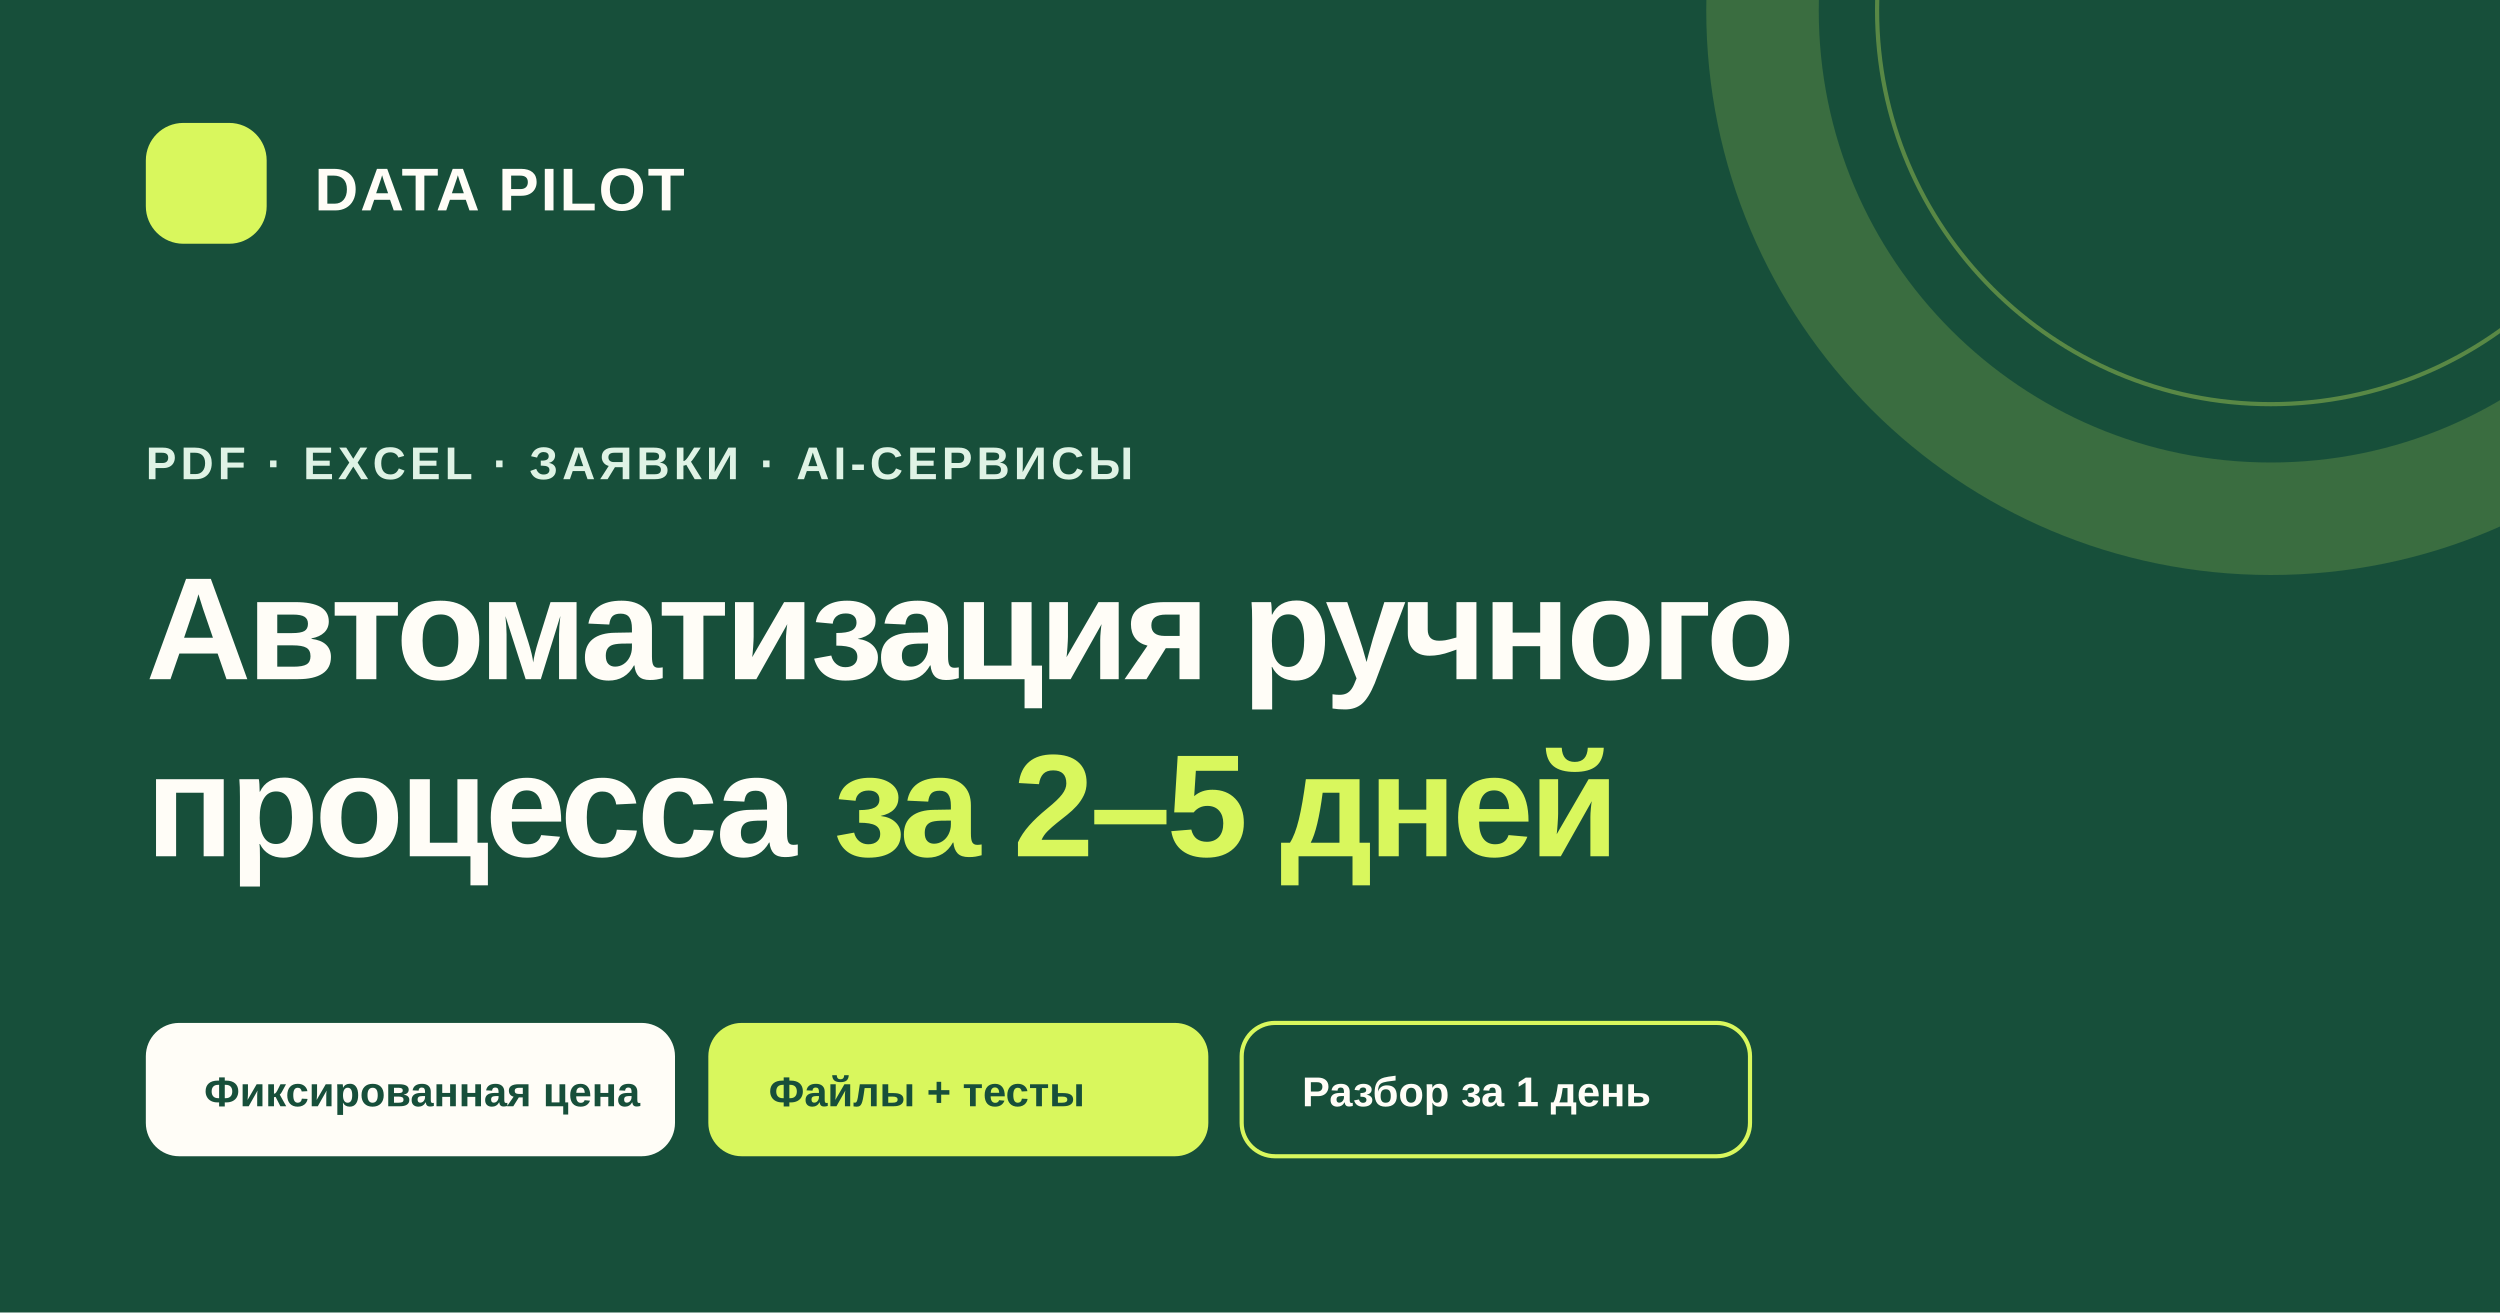
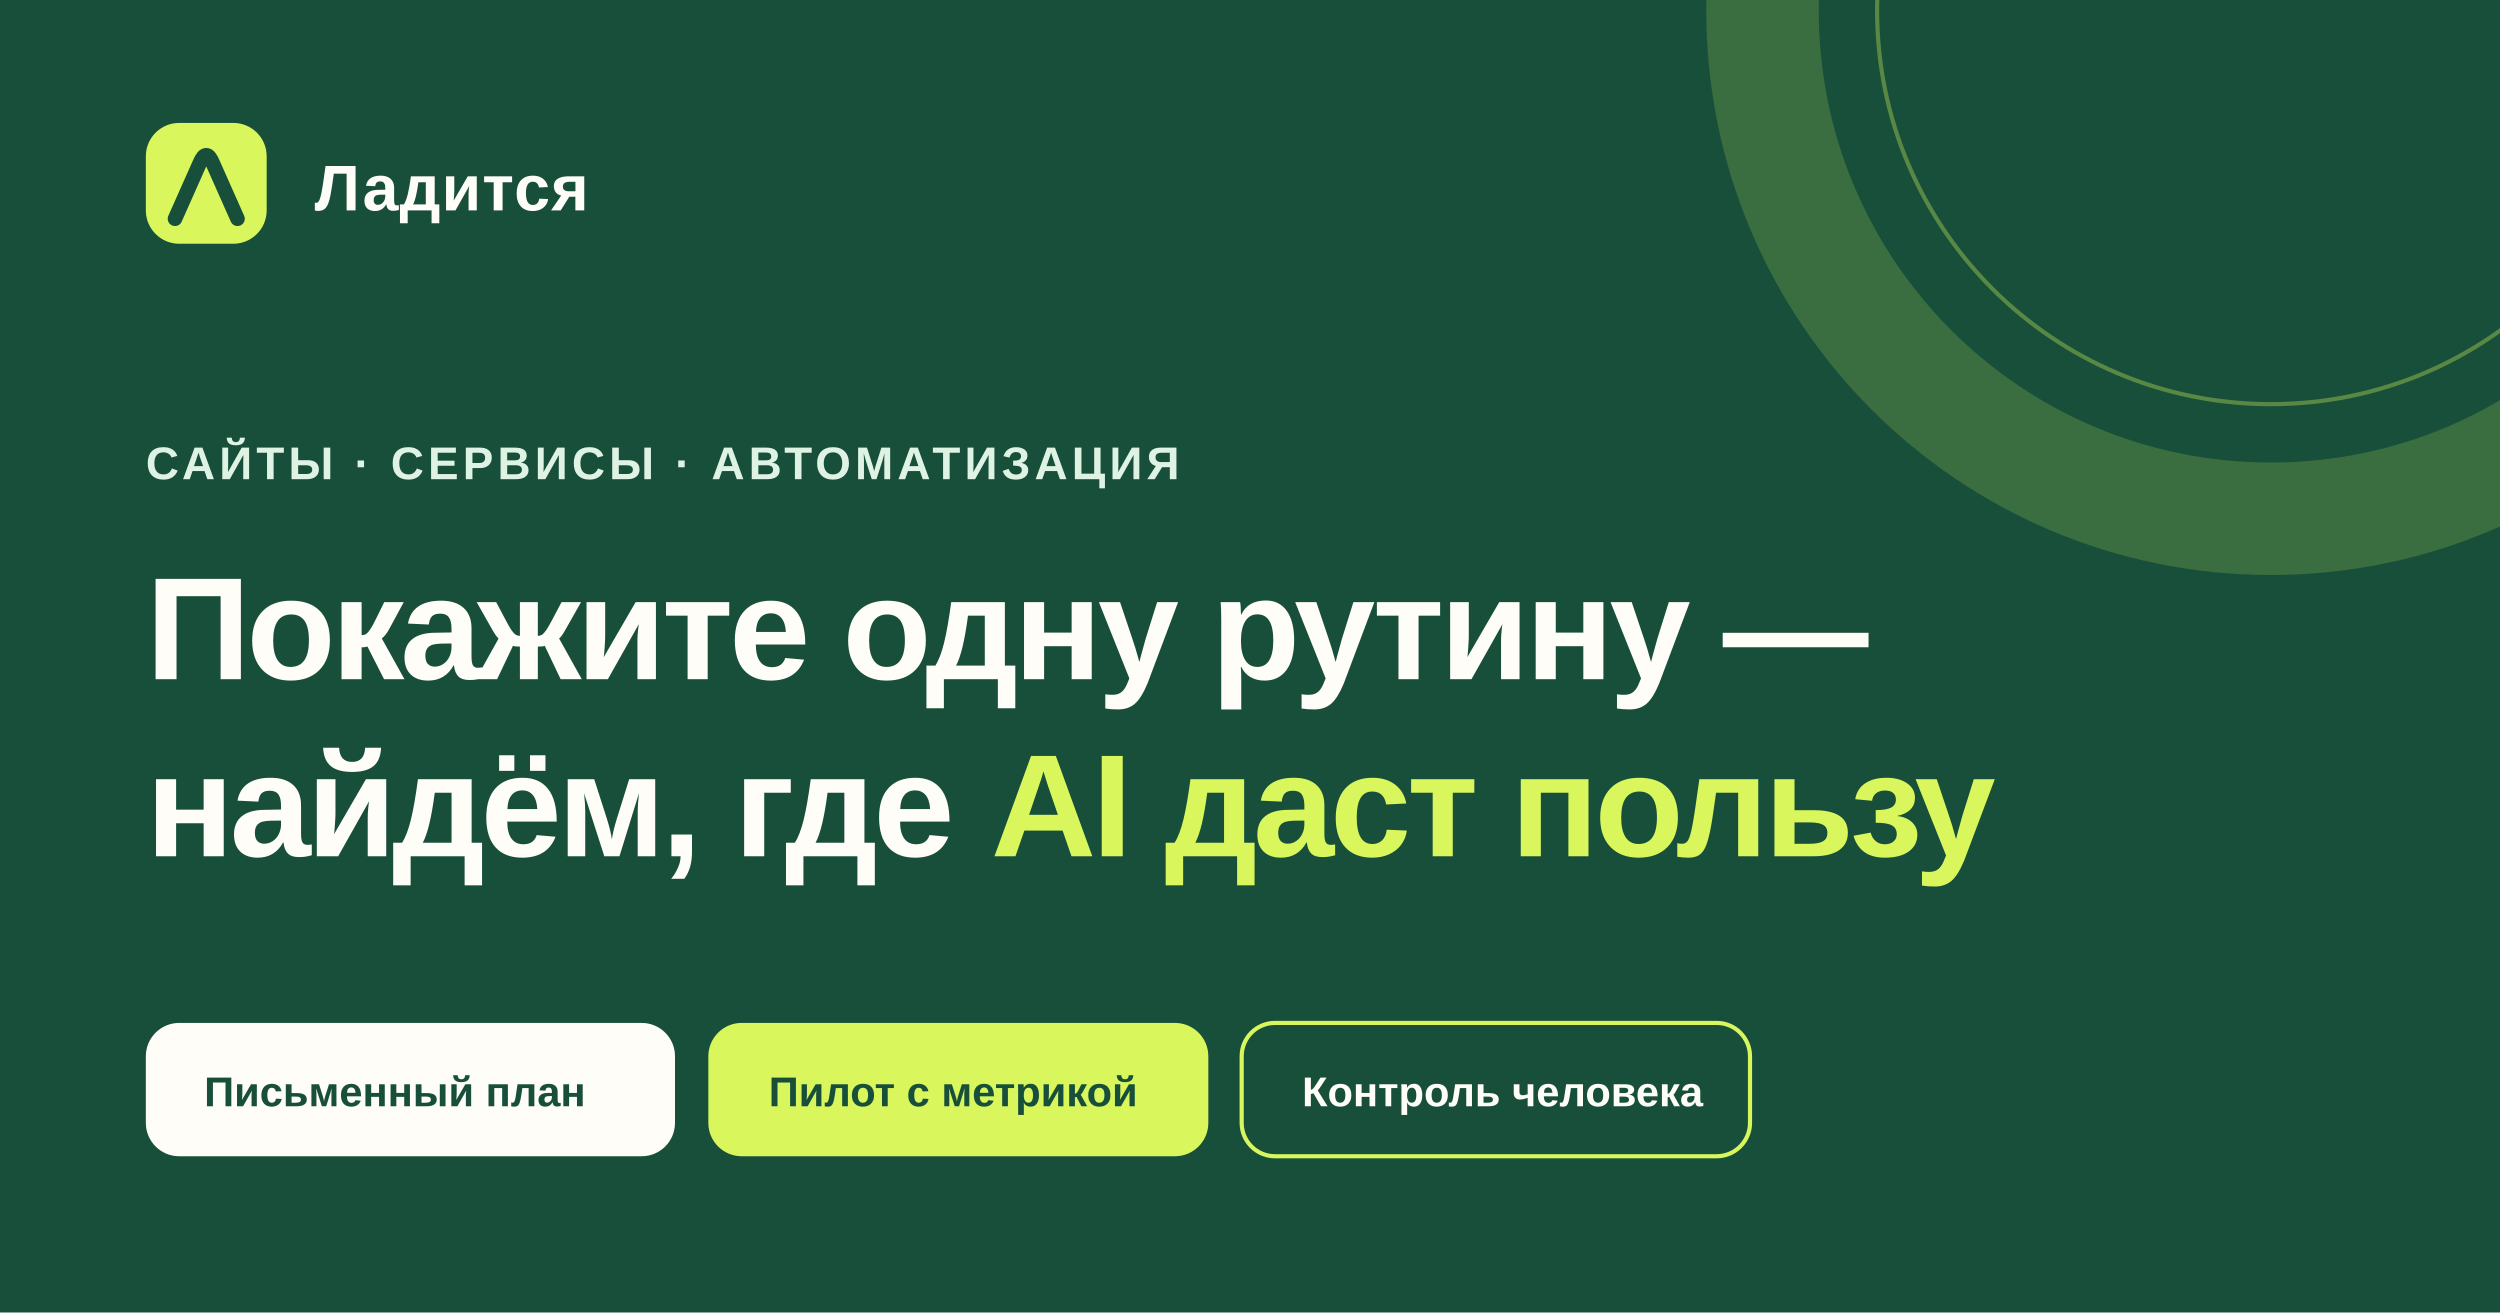
<svg xmlns="http://www.w3.org/2000/svg" width="1200" height="630" viewBox="0 0 1200 630" role="img" aria-labelledby="title desc">
  <rect width="1200" height="630" fill="#174f3a" />
  <circle cx="1090" cy="5" r="244" fill="none" stroke="#d9f75d" stroke-opacity=".18" stroke-width="54" />
  <circle cx="1090" cy="5" r="189" fill="none" stroke="#d9f75d" stroke-opacity=".34" stroke-width="2" />
-   <rect x="70" y="59" width="58" height="58" rx="18" fill="#d9f75d" />
-   <text x="151" y="101" fill="#fffdf7" font-family="Segoe UI, Arial, sans-serif" font-size="29" font-weight="800" letter-spacing="1">DATA PILOT</text>
-   <text x="70" y="230" fill="#dff3e5" font-family="Segoe UI, Arial, sans-serif" font-size="22" font-weight="700" letter-spacing="2">PDF · EXCEL · ЗАЯВКИ · AI-СЕРВИСЫ</text>
-   <text x="70" y="326" fill="#fffdf7" font-family="Segoe UI, Arial, sans-serif" font-size="70" font-weight="800" letter-spacing="-2">Автоматизация ручного</text>
-   <text x="70" y="411" fill="#fffdf7" font-family="Segoe UI, Arial, sans-serif" font-size="70" font-weight="800" letter-spacing="-2">процесса <tspan fill="#d9f75d">за 2–5 дней</tspan>
+   <rect x="70" y="59" width="58" height="58" rx="16" fill="#d9f75d" />
+   <path d="M84 105 96 78q3-7 6 0l12 27" fill="none" stroke="#174f3a" stroke-width="7" stroke-linecap="round" stroke-linejoin="round" />
+   <text x="151" y="101" fill="#fffdf7" font-family="Segoe UI, Arial, sans-serif" font-size="31" font-weight="800" letter-spacing=".5">Ладится</text>
+   <text x="70" y="230" fill="#dff3e5" font-family="Segoe UI, Arial, sans-serif" font-size="22" font-weight="700" letter-spacing="2">САЙТЫ · СЕРВИСЫ · АВТОМАТИЗАЦИЯ</text>
+   <text x="70" y="326" fill="#fffdf7" font-family="Segoe UI, Arial, sans-serif" font-size="70" font-weight="800" letter-spacing="-2">Покажите одну рутину —</text>
+   <text x="70" y="411" fill="#fffdf7" font-family="Segoe UI, Arial, sans-serif" font-size="70" font-weight="800" letter-spacing="-2">найдём, где <tspan fill="#d9f75d">AI даст пользу</tspan>
  </text>
  <g font-family="Segoe UI, Arial, sans-serif" font-size="20" font-weight="700">
    <rect x="70" y="491" width="254" height="64" rx="16" fill="#fffdf7" />
-     <text x="98" y="531" fill="#174f3a">Фиксированная цена</text>
+     <text x="98" y="531" fill="#174f3a">Письменный план</text>
    <rect x="340" y="491" width="240" height="64" rx="16" fill="#d9f75d" />
-     <text x="369" y="531" fill="#174f3a">Файлы + тесты</text>
+     <text x="369" y="531" fill="#174f3a">Пилот с метрикой</text>
    <rect x="596" y="491" width="244" height="64" rx="16" fill="none" stroke="#d9f75d" stroke-width="2" />
-     <text x="625" y="531" fill="#fffdf7">Разбор за 1 день</text>
+     <text x="625" y="531" fill="#fffdf7">Контроль человека</text>
  </g>
</svg>
